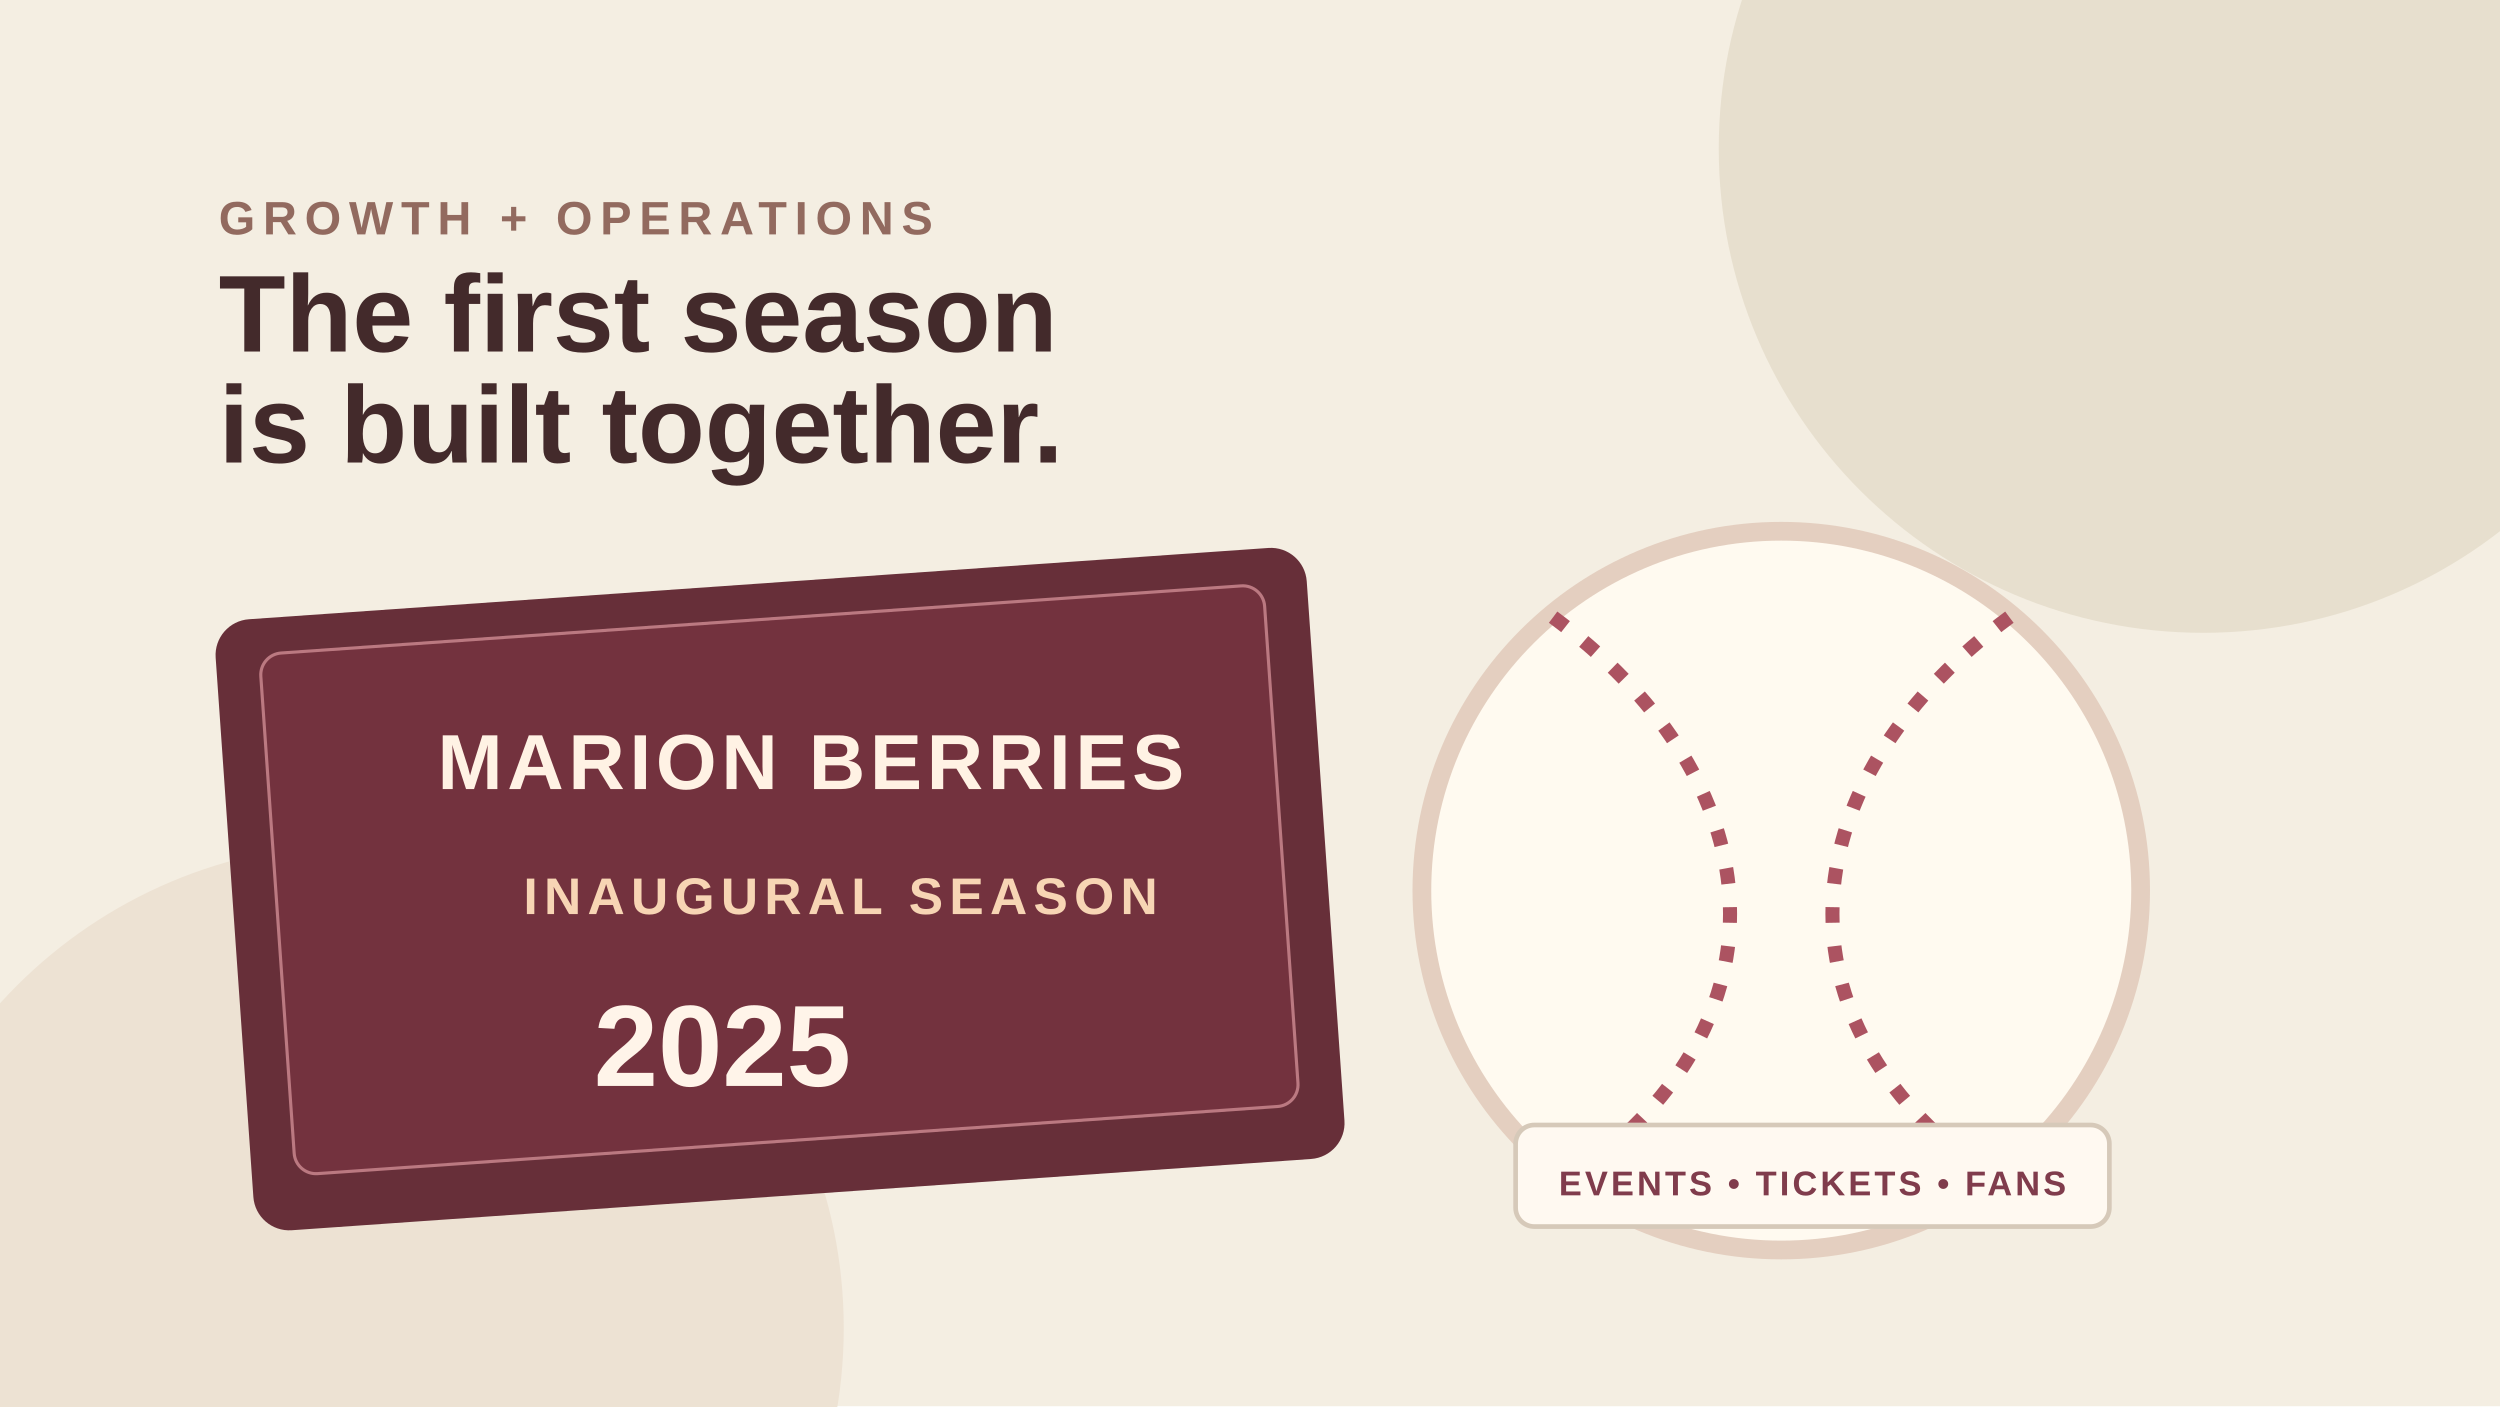
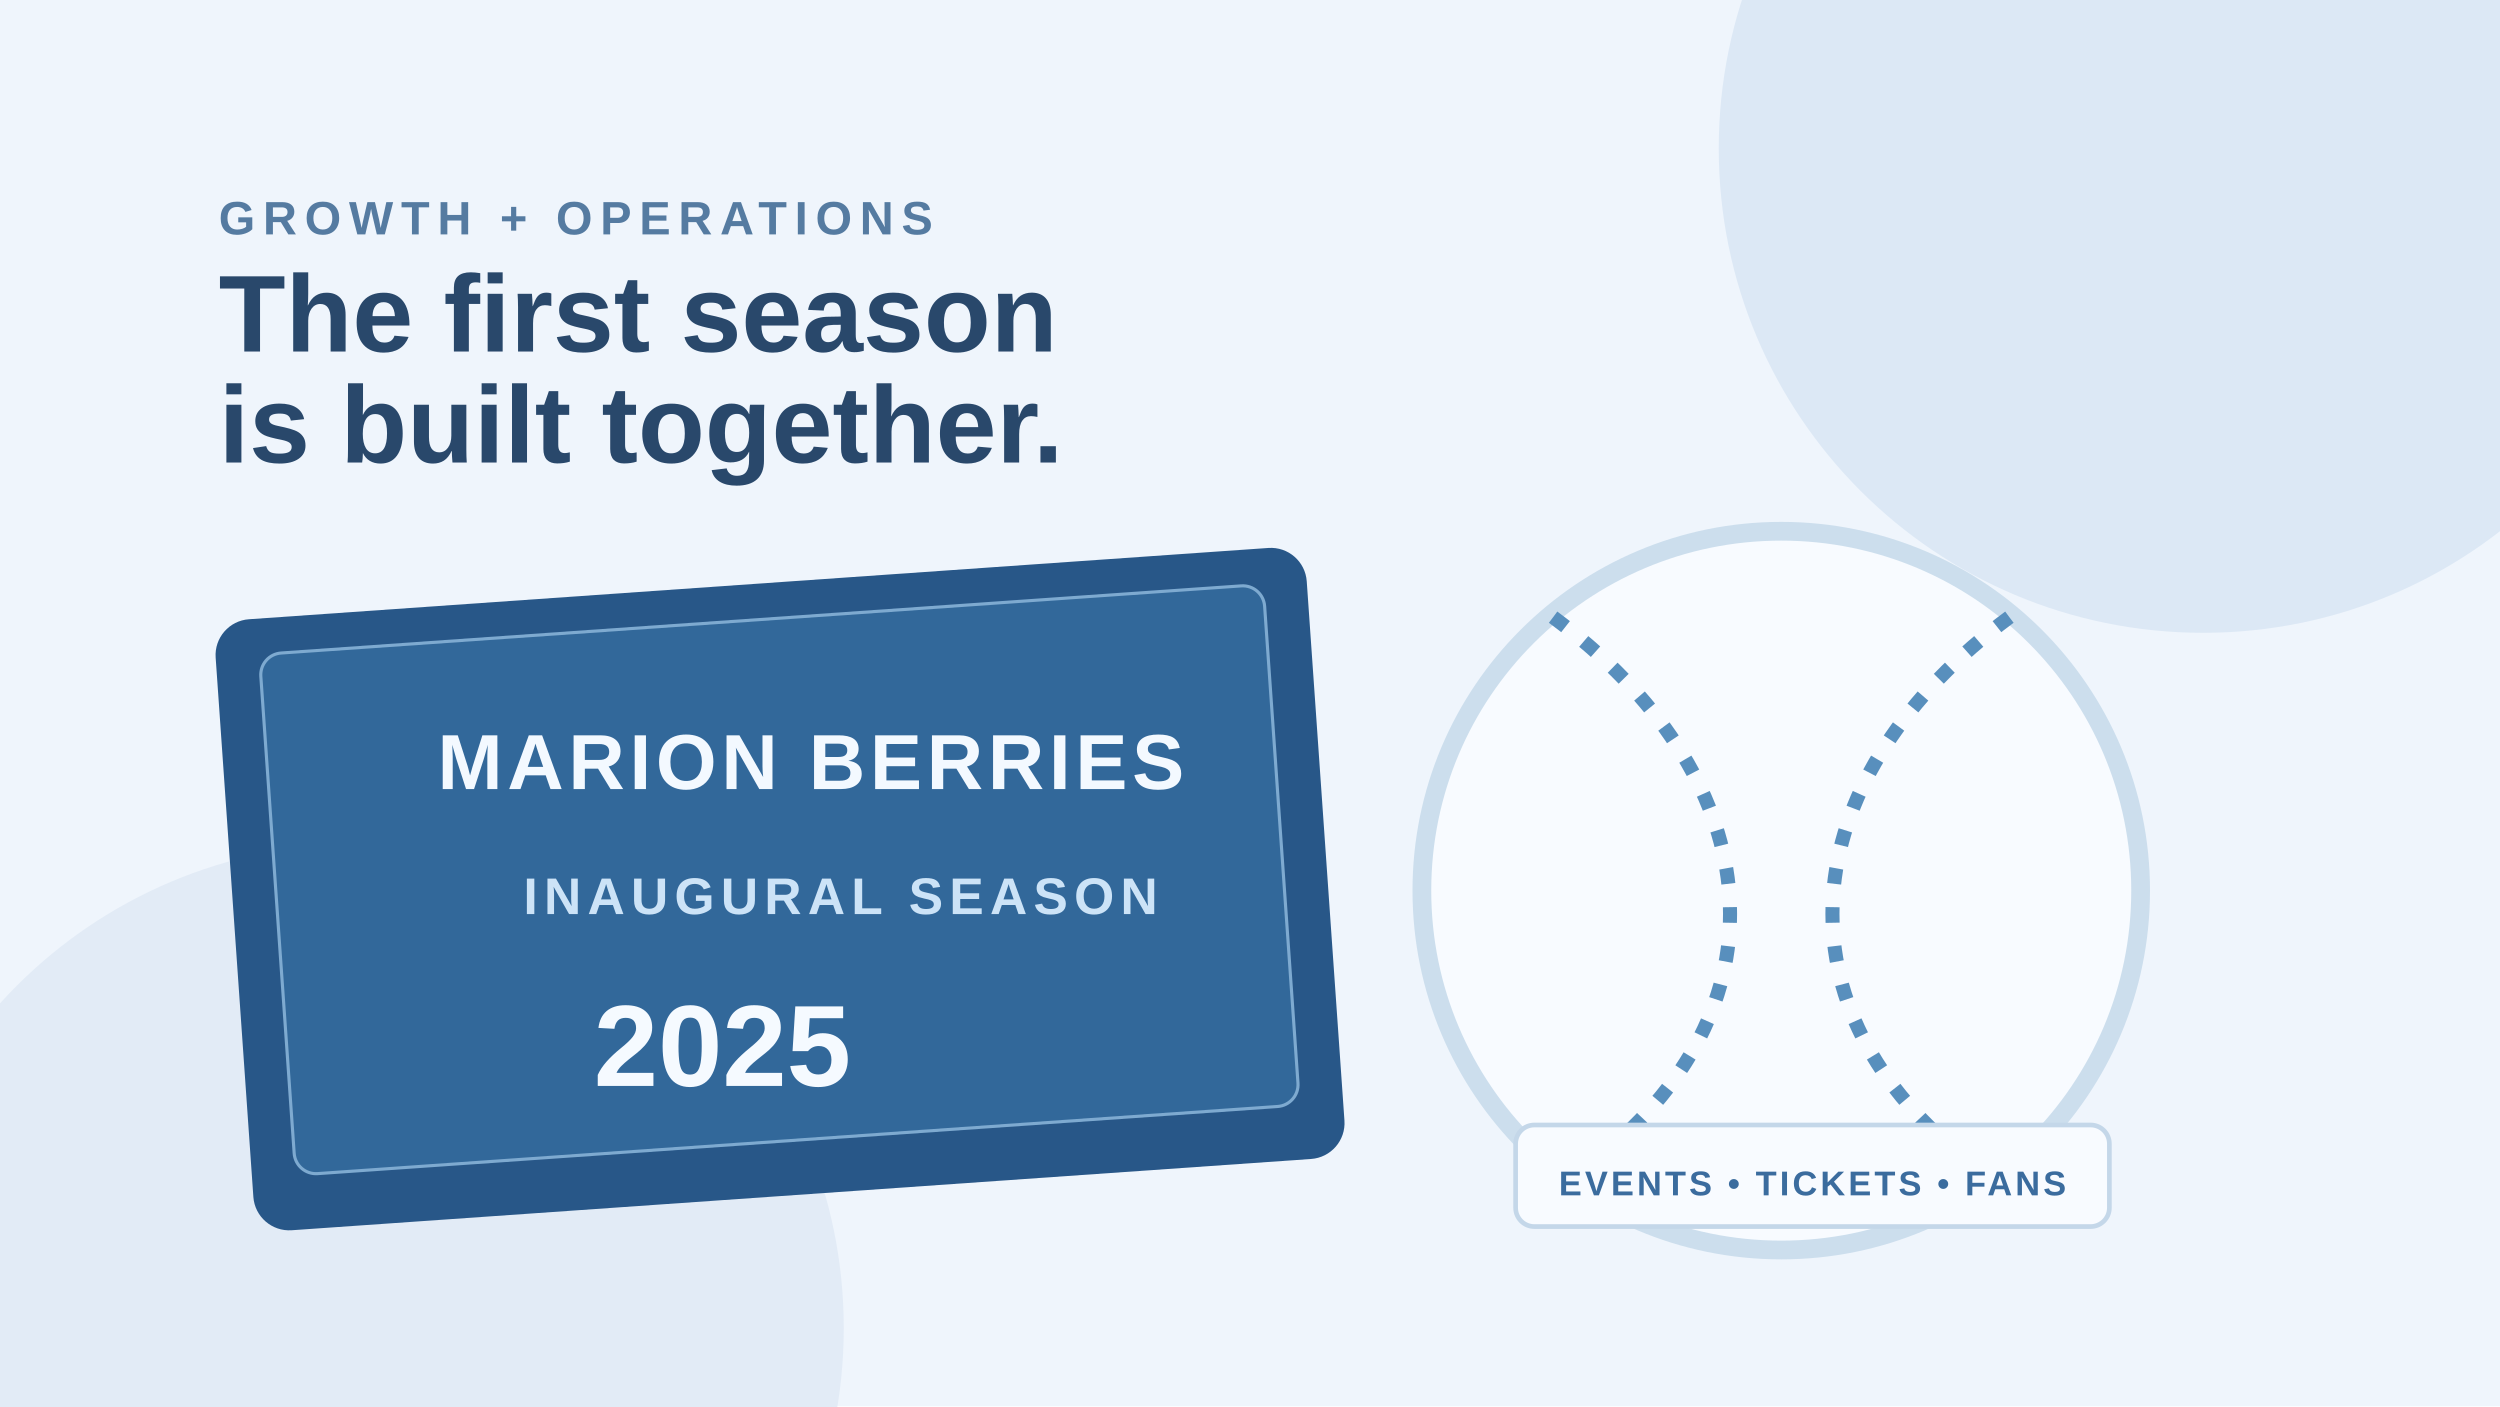
<svg xmlns="http://www.w3.org/2000/svg" viewBox="0 0 1600 900" role="img" aria-labelledby="title desc">
-   <rect width="1600" height="900" fill="#f4eee2" />
-   <circle cx="1410" cy="95" r="310" fill="#e7dfce" />
-   <circle cx="230" cy="850" r="310" fill="#ede2d3" />
-   <text x="140" y="150" font-family="Arial,Helvetica,sans-serif" font-size="30" font-weight="700" fill="#926a5f" letter-spacing="5">GROWTH + OPERATIONS</text>
-   <text x="140" y="225" font-family="Arial,Helvetica,sans-serif" font-size="70" font-weight="600" fill="#432a2b">The first season</text>
-   <text x="140" y="296" font-family="Arial,Helvetica,sans-serif" font-size="70" font-weight="600" fill="#432a2b">is built together.</text>
-   <rect x="150" y="373" width="700" height="392" rx="23" fill="#672f39" transform="rotate(-4 500 580)" />
-   <rect x="178" y="396" width="644" height="334" rx="14" fill="#73323e" transform="rotate(-4 500 580)" stroke="#bb7981" stroke-width="2" />
-   <text x="280" y="505" font-family="Arial,Helvetica,sans-serif" font-size="50" font-weight="700" fill="#fff2e4" letter-spacing="3">MARION BERRIES</text>
-   <text x="335" y="585" font-family="Arial,Helvetica,sans-serif" font-size="33" font-weight="700" fill="#f7d5b4" letter-spacing="4">INAUGURAL SEASON</text>
-   <text x="380" y="695" font-family="Arial,Helvetica,sans-serif" font-size="74" font-weight="700" fill="#fff4e9">2025</text>
-   <circle cx="1140" cy="570" r="230" fill="#fffaf0" stroke="#e4cfc0" stroke-width="12" />
-   <path d="M994 395c135 100 155 245 29 346M1286 395c-135 100-155 245-29 346" fill="none" stroke="#ac5361" stroke-width="9" stroke-dasharray="10 15" />
-   <rect x="970" y="720" width="380" height="65" rx="12" fill="#fff9f1" stroke="#d6c9b9" stroke-width="3" />
-   <text x="1160" y="765" font-family="Arial,Helvetica,sans-serif" font-size="22" font-weight="700" fill="#803c4c" text-anchor="middle" letter-spacing="2">EVENTS • TICKETS • FANS</text>
+   <rect width="1600" height="900" fill="#eff5fc" />
+   <circle cx="1410" cy="95" r="310" fill="#dce8f5" />
+   <circle cx="230" cy="850" r="310" fill="#e2ebf6" />
+   <text x="140" y="150" font-family="Arial,Helvetica,sans-serif" font-size="30" font-weight="700" fill="#557ba1" letter-spacing="5">GROWTH + OPERATIONS</text>
+   <text x="140" y="225" font-family="Arial,Helvetica,sans-serif" font-size="70" font-weight="600" fill="#29486b">The first season</text>
+   <text x="140" y="296" font-family="Arial,Helvetica,sans-serif" font-size="70" font-weight="600" fill="#29486b">is built together.</text>
+   <rect x="150" y="373" width="700" height="392" rx="23" fill="#285788" transform="rotate(-4 500 580)" />
+   <rect x="178" y="396" width="644" height="334" rx="14" fill="#32689a" transform="rotate(-4 500 580)" stroke="#7eaad0" stroke-width="2" />
+   <text x="280" y="505" font-family="Arial,Helvetica,sans-serif" font-size="50" font-weight="700" fill="#f3f9ff" letter-spacing="3">MARION BERRIES</text>
+   <text x="335" y="585" font-family="Arial,Helvetica,sans-serif" font-size="33" font-weight="700" fill="#cce3f7" letter-spacing="4">INAUGURAL SEASON</text>
+   <text x="380" y="695" font-family="Arial,Helvetica,sans-serif" font-size="74" font-weight="700" fill="#f5faff">2025</text>
+   <circle cx="1140" cy="570" r="230" fill="#f8fbff" stroke="#ccdeed" stroke-width="12" />
+   <path d="M994 395c135 100 155 245 29 346M1286 395c-135 100-155 245-29 346" fill="none" stroke="#588fbd" stroke-width="9" stroke-dasharray="10 15" />
+   <rect x="970" y="720" width="380" height="65" rx="12" fill="#f8fbff" stroke="#c4d7e9" stroke-width="3" />
+   <text x="1160" y="765" font-family="Arial,Helvetica,sans-serif" font-size="22" font-weight="700" fill="#3b6c9e" text-anchor="middle" letter-spacing="2">EVENTS • TICKETS • FANS</text>
</svg>
